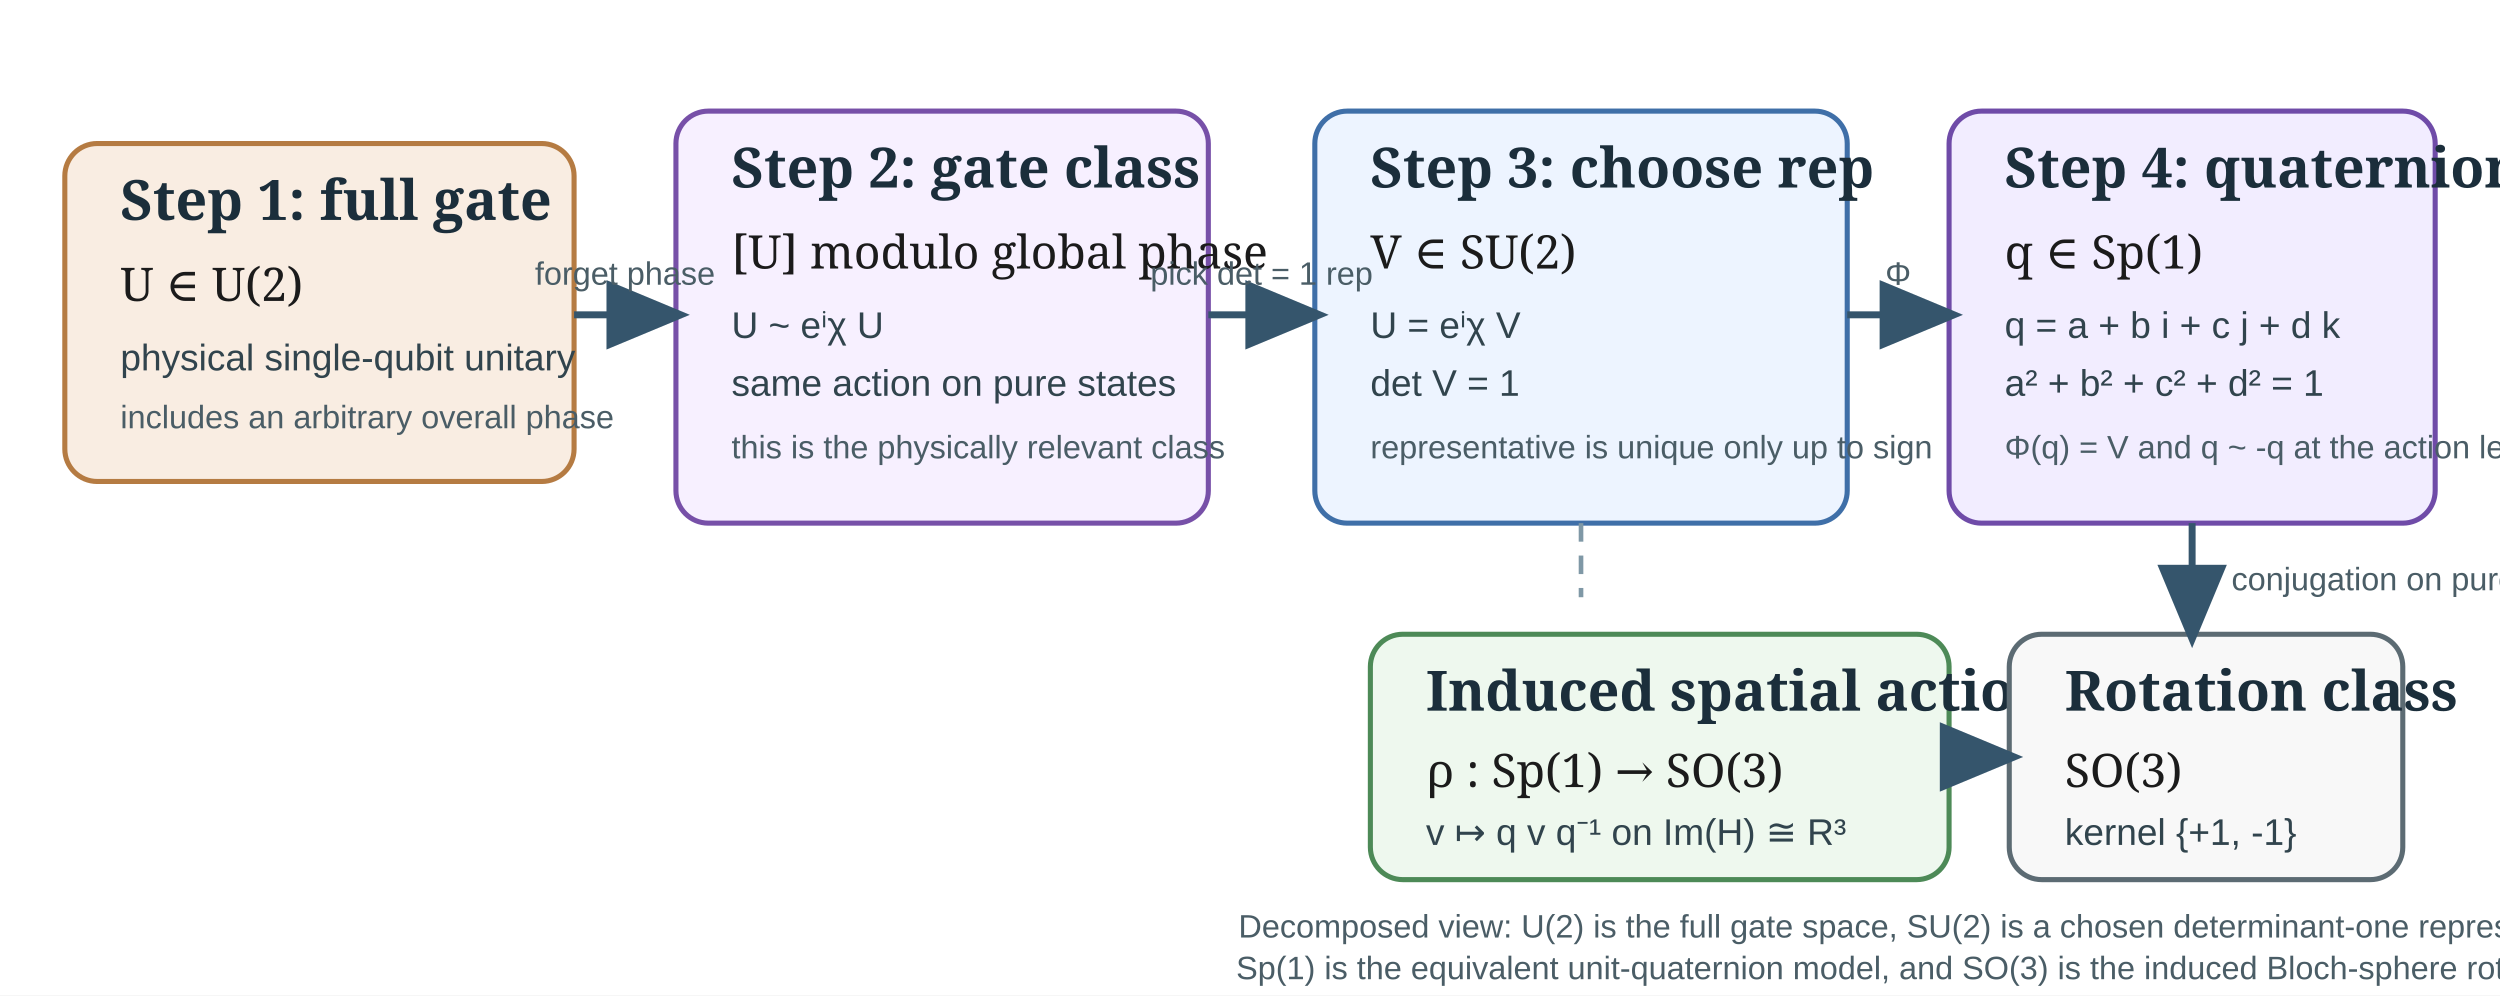
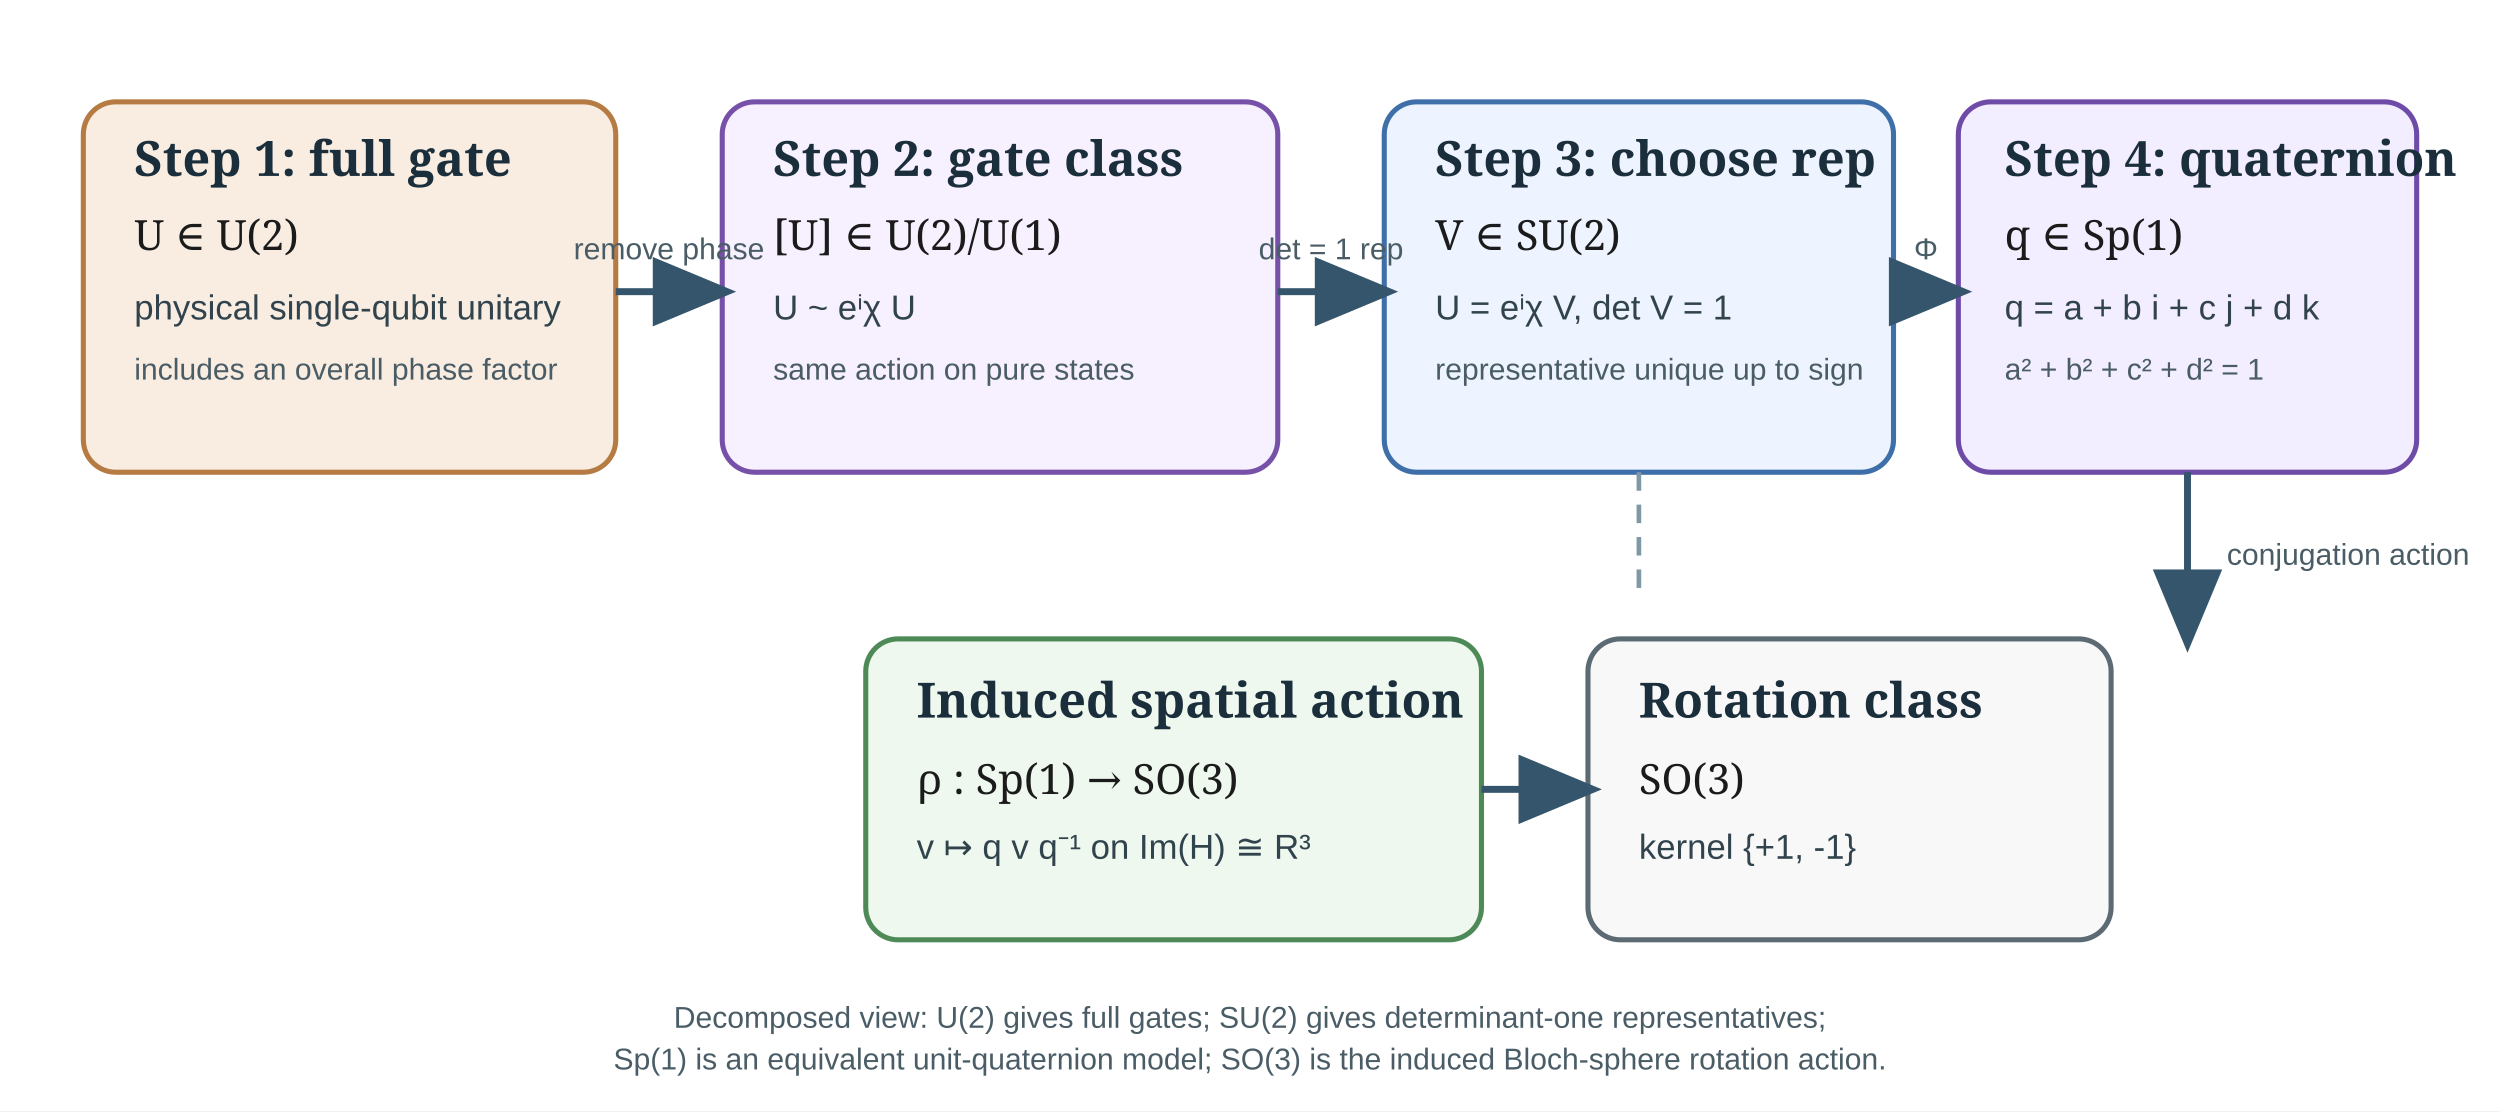
- <svg xmlns="http://www.w3.org/2000/svg" width="1080" height="430" viewBox="0 0 1080 430" role="img" aria-labelledby="title desc">
+ <svg xmlns="http://www.w3.org/2000/svg" width="1080" height="480" viewBox="0 0 1080 480" role="img" aria-labelledby="title desc">
  <defs>
    <marker id="arrow" markerWidth="12" markerHeight="10" refX="10" refY="5" orient="auto">
      <polygon points="0,0 12,5 0,10" fill="#35556c" />
    </marker>
  </defs>
  <style>
    .box { stroke-width: 2.2; rx: 14; ry: 14; }
-     .step { font: 700 24px Georgia, serif; fill: #1b2e3b; }
-     .label { font: 20px Georgia, serif; fill: #1b1b1b; }
-     .small { font: 16px Arial, sans-serif; fill: #31444d; }
-     .tiny { font: 14px Arial, sans-serif; fill: #4a5d66; }
+     .step { font: 700 21px Georgia, serif; fill: #1b2e3b; }
+     .label { font: 18px Georgia, serif; fill: #1b1b1b; }
+     .small { font: 15px Arial, sans-serif; fill: #31444d; }
+     .tiny { font: 13px Arial, sans-serif; fill: #4a5d66; }
    .arrow { stroke: #35556c; stroke-width: 3; fill: none; marker-end: url(#arrow); }
    .guide { stroke: #7f98a6; stroke-width: 2; fill: none; stroke-dasharray: 8 6; }
  </style>
-   <rect x="0" y="0" width="1080" height="430" fill="#ffffff" />
-   <rect class="box" x="28" y="62" width="220" height="146" fill="#f9ede2" stroke="#b57b42" />
-   <text class="step" x="52" y="95">Step 1: full gate</text>
-   <text class="label" x="52" y="130">U ∈ U(2)</text>
-   <text class="small" x="52" y="160">physical single-qubit unitary</text>
-   <text class="tiny" x="52" y="185">includes an arbitrary overall phase</text>
-   <rect class="box" x="292" y="48" width="230" height="178" fill="#f7f0ff" stroke="#7750a8" />
-   <text class="step" x="316" y="81">Step 2: gate class</text>
-   <text class="label" x="316" y="116">[U] modulo global phase</text>
-   <text class="small" x="316" y="146">U ~ eⁱχ U</text>
-   <text class="small" x="316" y="171">same action on pure states</text>
-   <text class="tiny" x="316" y="198">this is the physically relevant class</text>
-   <rect class="box" x="568" y="48" width="230" height="178" fill="#edf4ff" stroke="#3f6fa8" />
-   <text class="step" x="592" y="81">Step 3: choose rep</text>
-   <text class="label" x="592" y="116">V ∈ SU(2)</text>
-   <text class="small" x="592" y="146">U = eⁱχ V</text>
-   <text class="small" x="592" y="171">det V = 1</text>
-   <text class="tiny" x="592" y="198">representative is unique only up to sign</text>
-   <rect class="box" x="842" y="48" width="210" height="178" fill="#f2edff" stroke="#6f4ba8" />
-   <text class="step" x="866" y="81">Step 4: quaternion</text>
-   <text class="label" x="866" y="116">q ∈ Sp(1)</text>
-   <text class="small" x="866" y="146">q = a + b i + c j + d k</text>
-   <text class="small" x="866" y="171">a² + b² + c² + d² = 1</text>
-   <text class="tiny" x="866" y="198">Φ(q) = V and q ~ -q at the action level</text>
-   <path class="arrow" d="M248 136 H292" />
-   <text class="tiny" x="270" y="123" text-anchor="middle">forget phase</text>
-   <path class="arrow" d="M522 136 H568" />
-   <text class="tiny" x="545" y="123" text-anchor="middle">pick det = 1 rep</text>
-   <path class="arrow" d="M798 136 H842" />
-   <text class="tiny" x="820" y="123" text-anchor="middle">Φ</text>
-   <rect class="box" x="592" y="274" width="250" height="106" fill="#eef8ee" stroke="#4d8a57" />
-   <text class="step" x="616" y="307">Induced spatial action</text>
-   <text class="label" x="616" y="340">ρ : Sp(1) → SO(3)</text>
-   <text class="small" x="616" y="365">v ↦ q v q⁻¹ on Im(H) ≅ R³</text>
-   <rect class="box" x="868" y="274" width="170" height="106" fill="#f8f8f8" stroke="#5c6b73" />
-   <text class="step" x="892" y="307">Rotation class</text>
-   <text class="label" x="892" y="340">SO(3)</text>
-   <text class="small" x="892" y="365">kernel {+1, -1}</text>
-   <path class="arrow" d="M947 226 V274" />
-   <text class="tiny" x="964" y="255">conjugation on pure quaternions</text>
-   <path class="arrow" d="M842 327 H868" />
-   <path class="guide" d="M683 226 V258" />
-   <text class="tiny" x="535" y="405">Decomposed view: U(2) is the full gate space, SU(2) is a chosen determinant-one representative space,</text>
-   <text class="tiny" x="534" y="423">Sp(1) is the equivalent unit-quaternion model, and SO(3) is the induced Bloch-sphere rotation action.</text>
+   <rect x="0" y="0" width="1080" height="480" fill="#ffffff" />
+   <rect class="box" x="36" y="44" width="230" height="160" fill="#f9ede2" stroke="#b57b42" />
+   <text class="step" x="58" y="76">Step 1: full gate</text>
+   <text class="label" x="58" y="108">U ∈ U(2)</text>
+   <text class="small" x="58" y="138">physical single-qubit unitary</text>
+   <text class="tiny" x="58" y="164">includes an overall phase factor</text>
+   <rect class="box" x="312" y="44" width="240" height="160" fill="#f7f0ff" stroke="#7750a8" />
+   <text class="step" x="334" y="76">Step 2: gate class</text>
+   <text class="label" x="334" y="108">[U] ∈ U(2)/U(1)</text>
+   <text class="small" x="334" y="138">U ~ eⁱχ U</text>
+   <text class="tiny" x="334" y="164">same action on pure states</text>
+   <rect class="box" x="598" y="44" width="220" height="160" fill="#edf4ff" stroke="#3f6fa8" />
+   <text class="step" x="620" y="76">Step 3: choose rep</text>
+   <text class="label" x="620" y="108">V ∈ SU(2)</text>
+   <text class="small" x="620" y="138">U = eⁱχ V, det V = 1</text>
+   <text class="tiny" x="620" y="164">representative unique up to sign</text>
+   <rect class="box" x="846" y="44" width="198" height="160" fill="#f2edff" stroke="#6f4ba8" />
+   <text class="step" x="866" y="76">Step 4: quaternion</text>
+   <text class="label" x="866" y="108">q ∈ Sp(1)</text>
+   <text class="small" x="866" y="138">q = a + b i + c j + d k</text>
+   <text class="tiny" x="866" y="164">a² + b² + c² + d² = 1</text>
+   <path class="arrow" d="M266 126 H312" />
+   <text class="tiny" x="289" y="112" text-anchor="middle">remove phase</text>
+   <path class="arrow" d="M552 126 H598" />
+   <text class="tiny" x="575" y="112" text-anchor="middle">det = 1 rep</text>
+   <path class="arrow" d="M818 126 H846" />
+   <text class="tiny" x="832" y="112" text-anchor="middle">Φ</text>
+   <rect class="box" x="374" y="276" width="266" height="130" fill="#eef8ee" stroke="#4d8a57" />
+   <text class="step" x="396" y="310">Induced spatial action</text>
+   <text class="label" x="396" y="343">ρ : Sp(1) → SO(3)</text>
+   <text class="small" x="396" y="371">v ↦ q v q⁻¹ on Im(H) ≅ R³</text>
+   <rect class="box" x="686" y="276" width="226" height="130" fill="#f8f8f8" stroke="#5c6b73" />
+   <text class="step" x="708" y="310">Rotation class</text>
+   <text class="label" x="708" y="343">SO(3)</text>
+   <text class="small" x="708" y="371">kernel {+1, -1}</text>
+   <path class="arrow" d="M945 204 V276" />
+   <text class="tiny" x="962" y="244">conjugation action</text>
+   <path class="arrow" d="M640 341 H686" />
+   <path class="guide" d="M708 204 V254" />
+   <text class="tiny" x="540" y="444" text-anchor="middle">Decomposed view: U(2) gives full gates; SU(2) gives determinant-one representatives;</text>
+   <text class="tiny" x="540" y="462" text-anchor="middle">Sp(1) is an equivalent unit-quaternion model; SO(3) is the induced Bloch-sphere rotation action.</text>
</svg>
